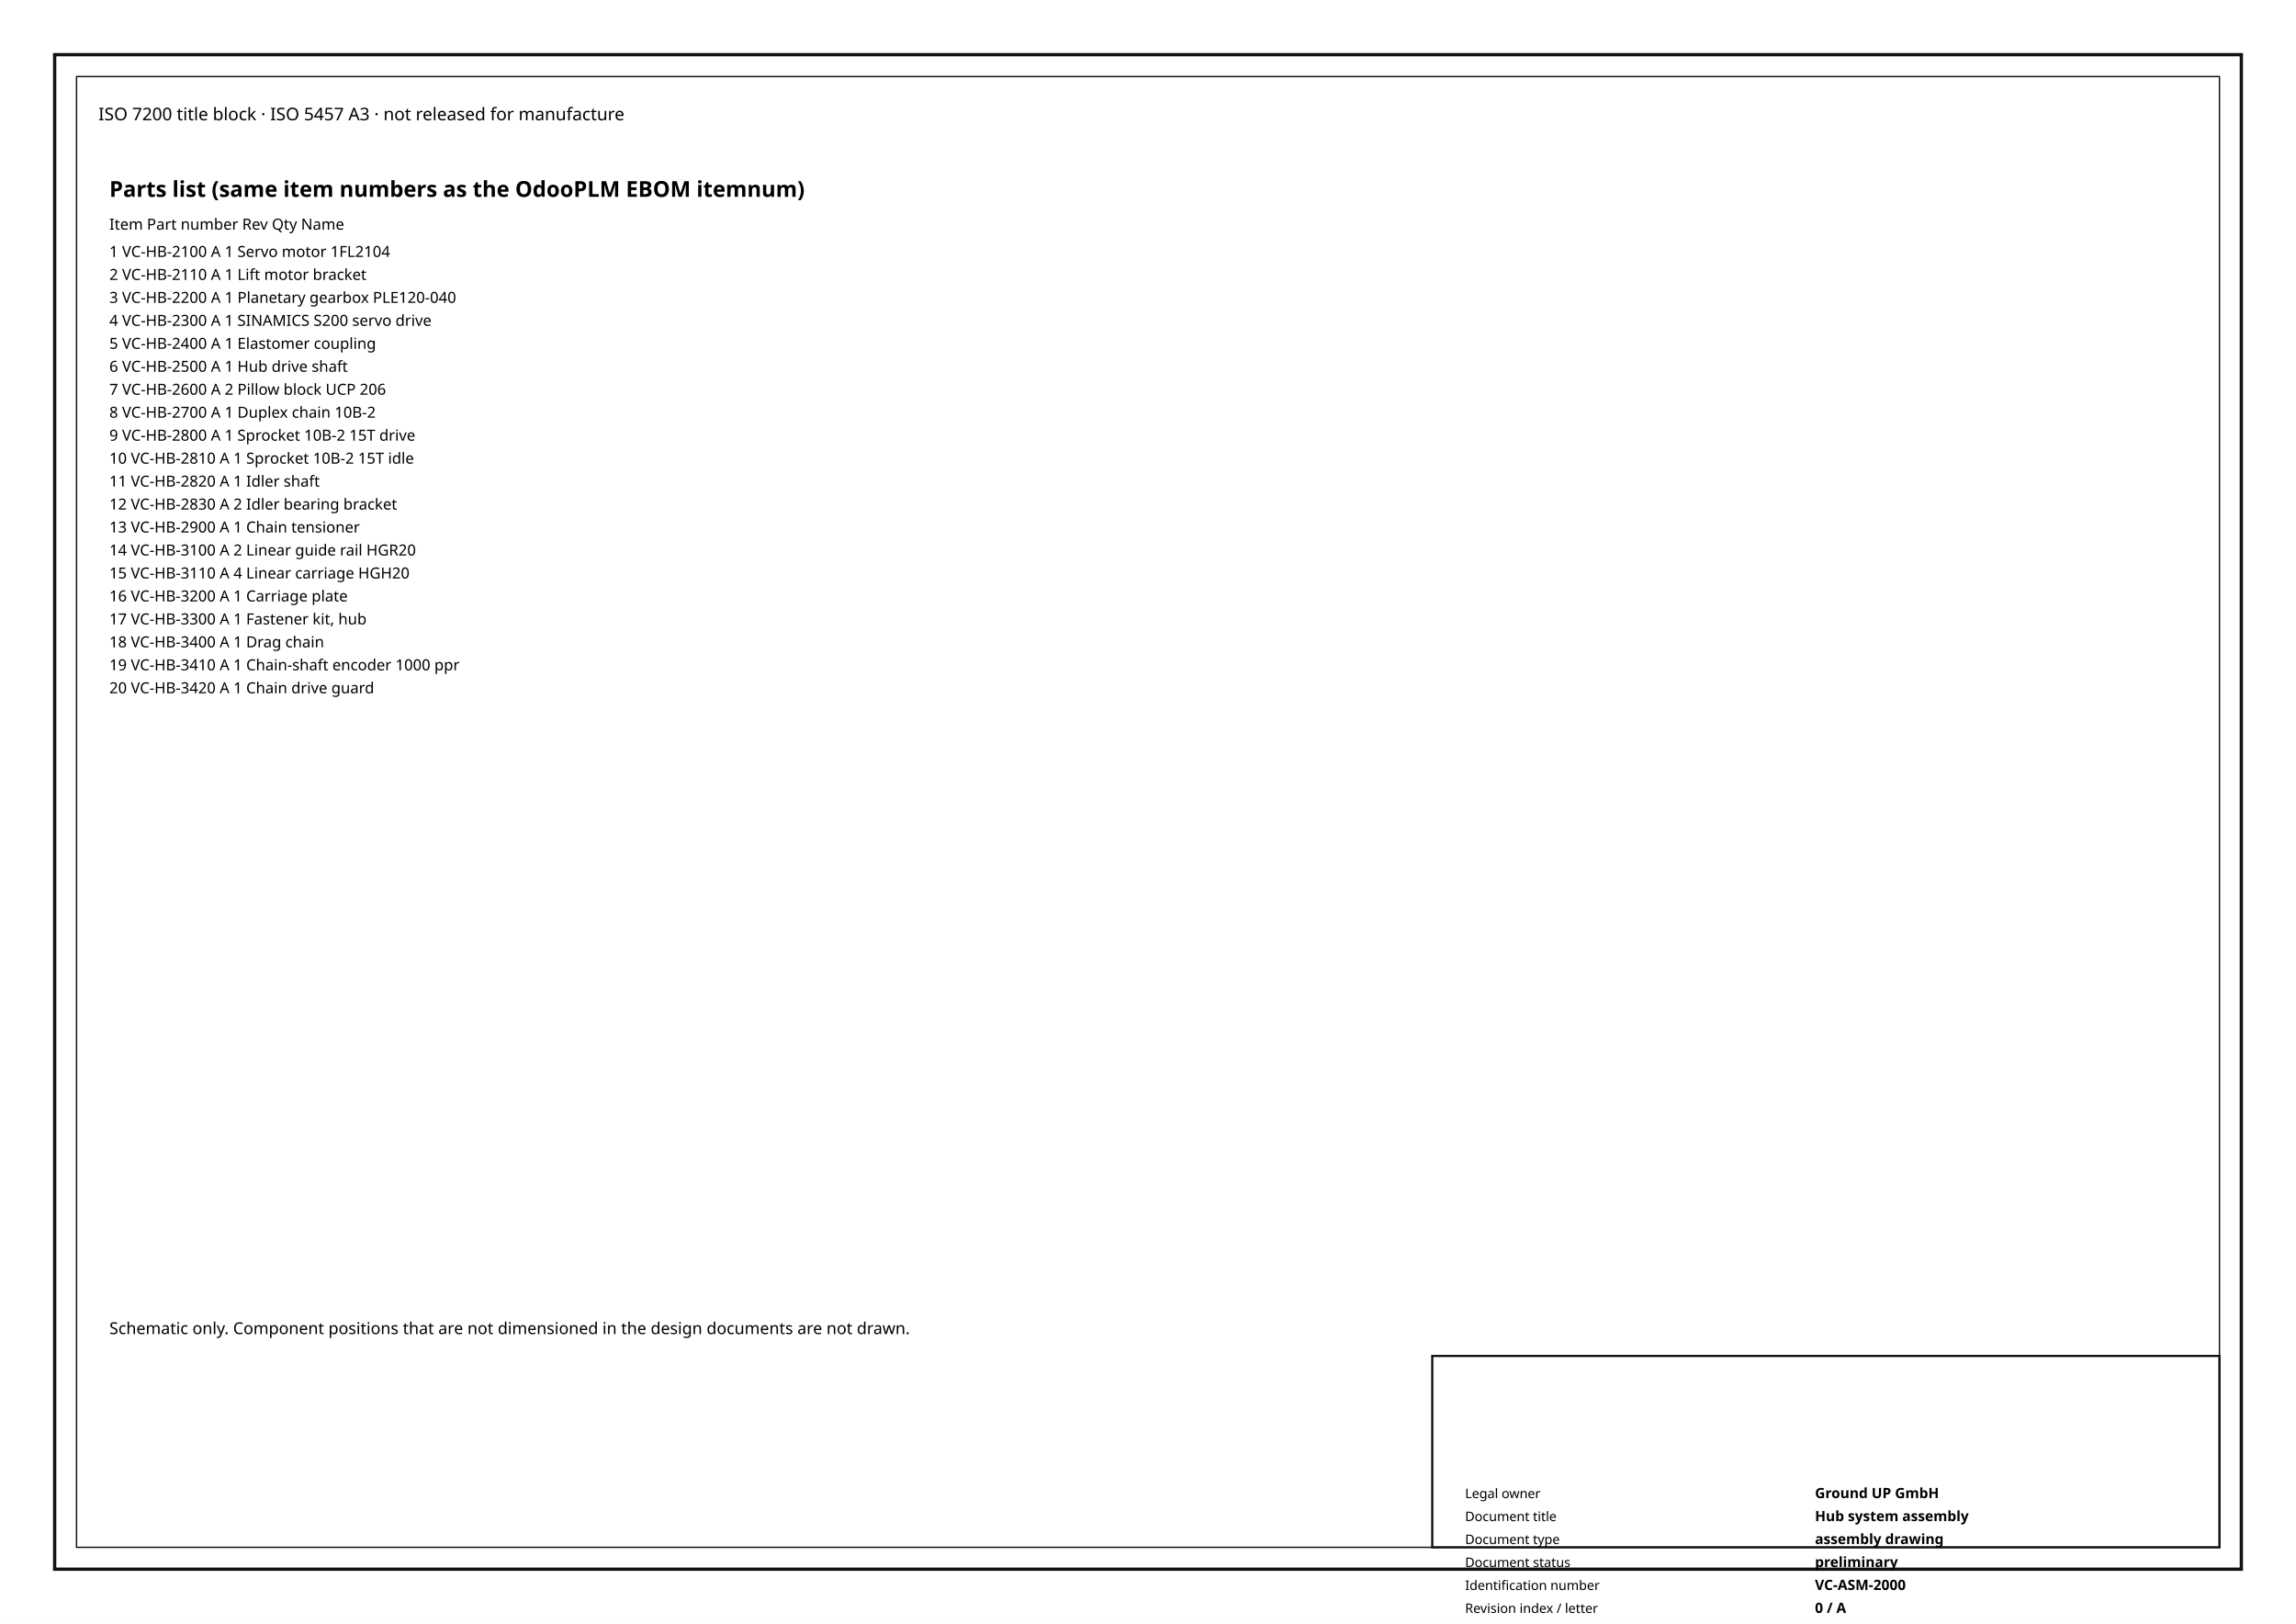
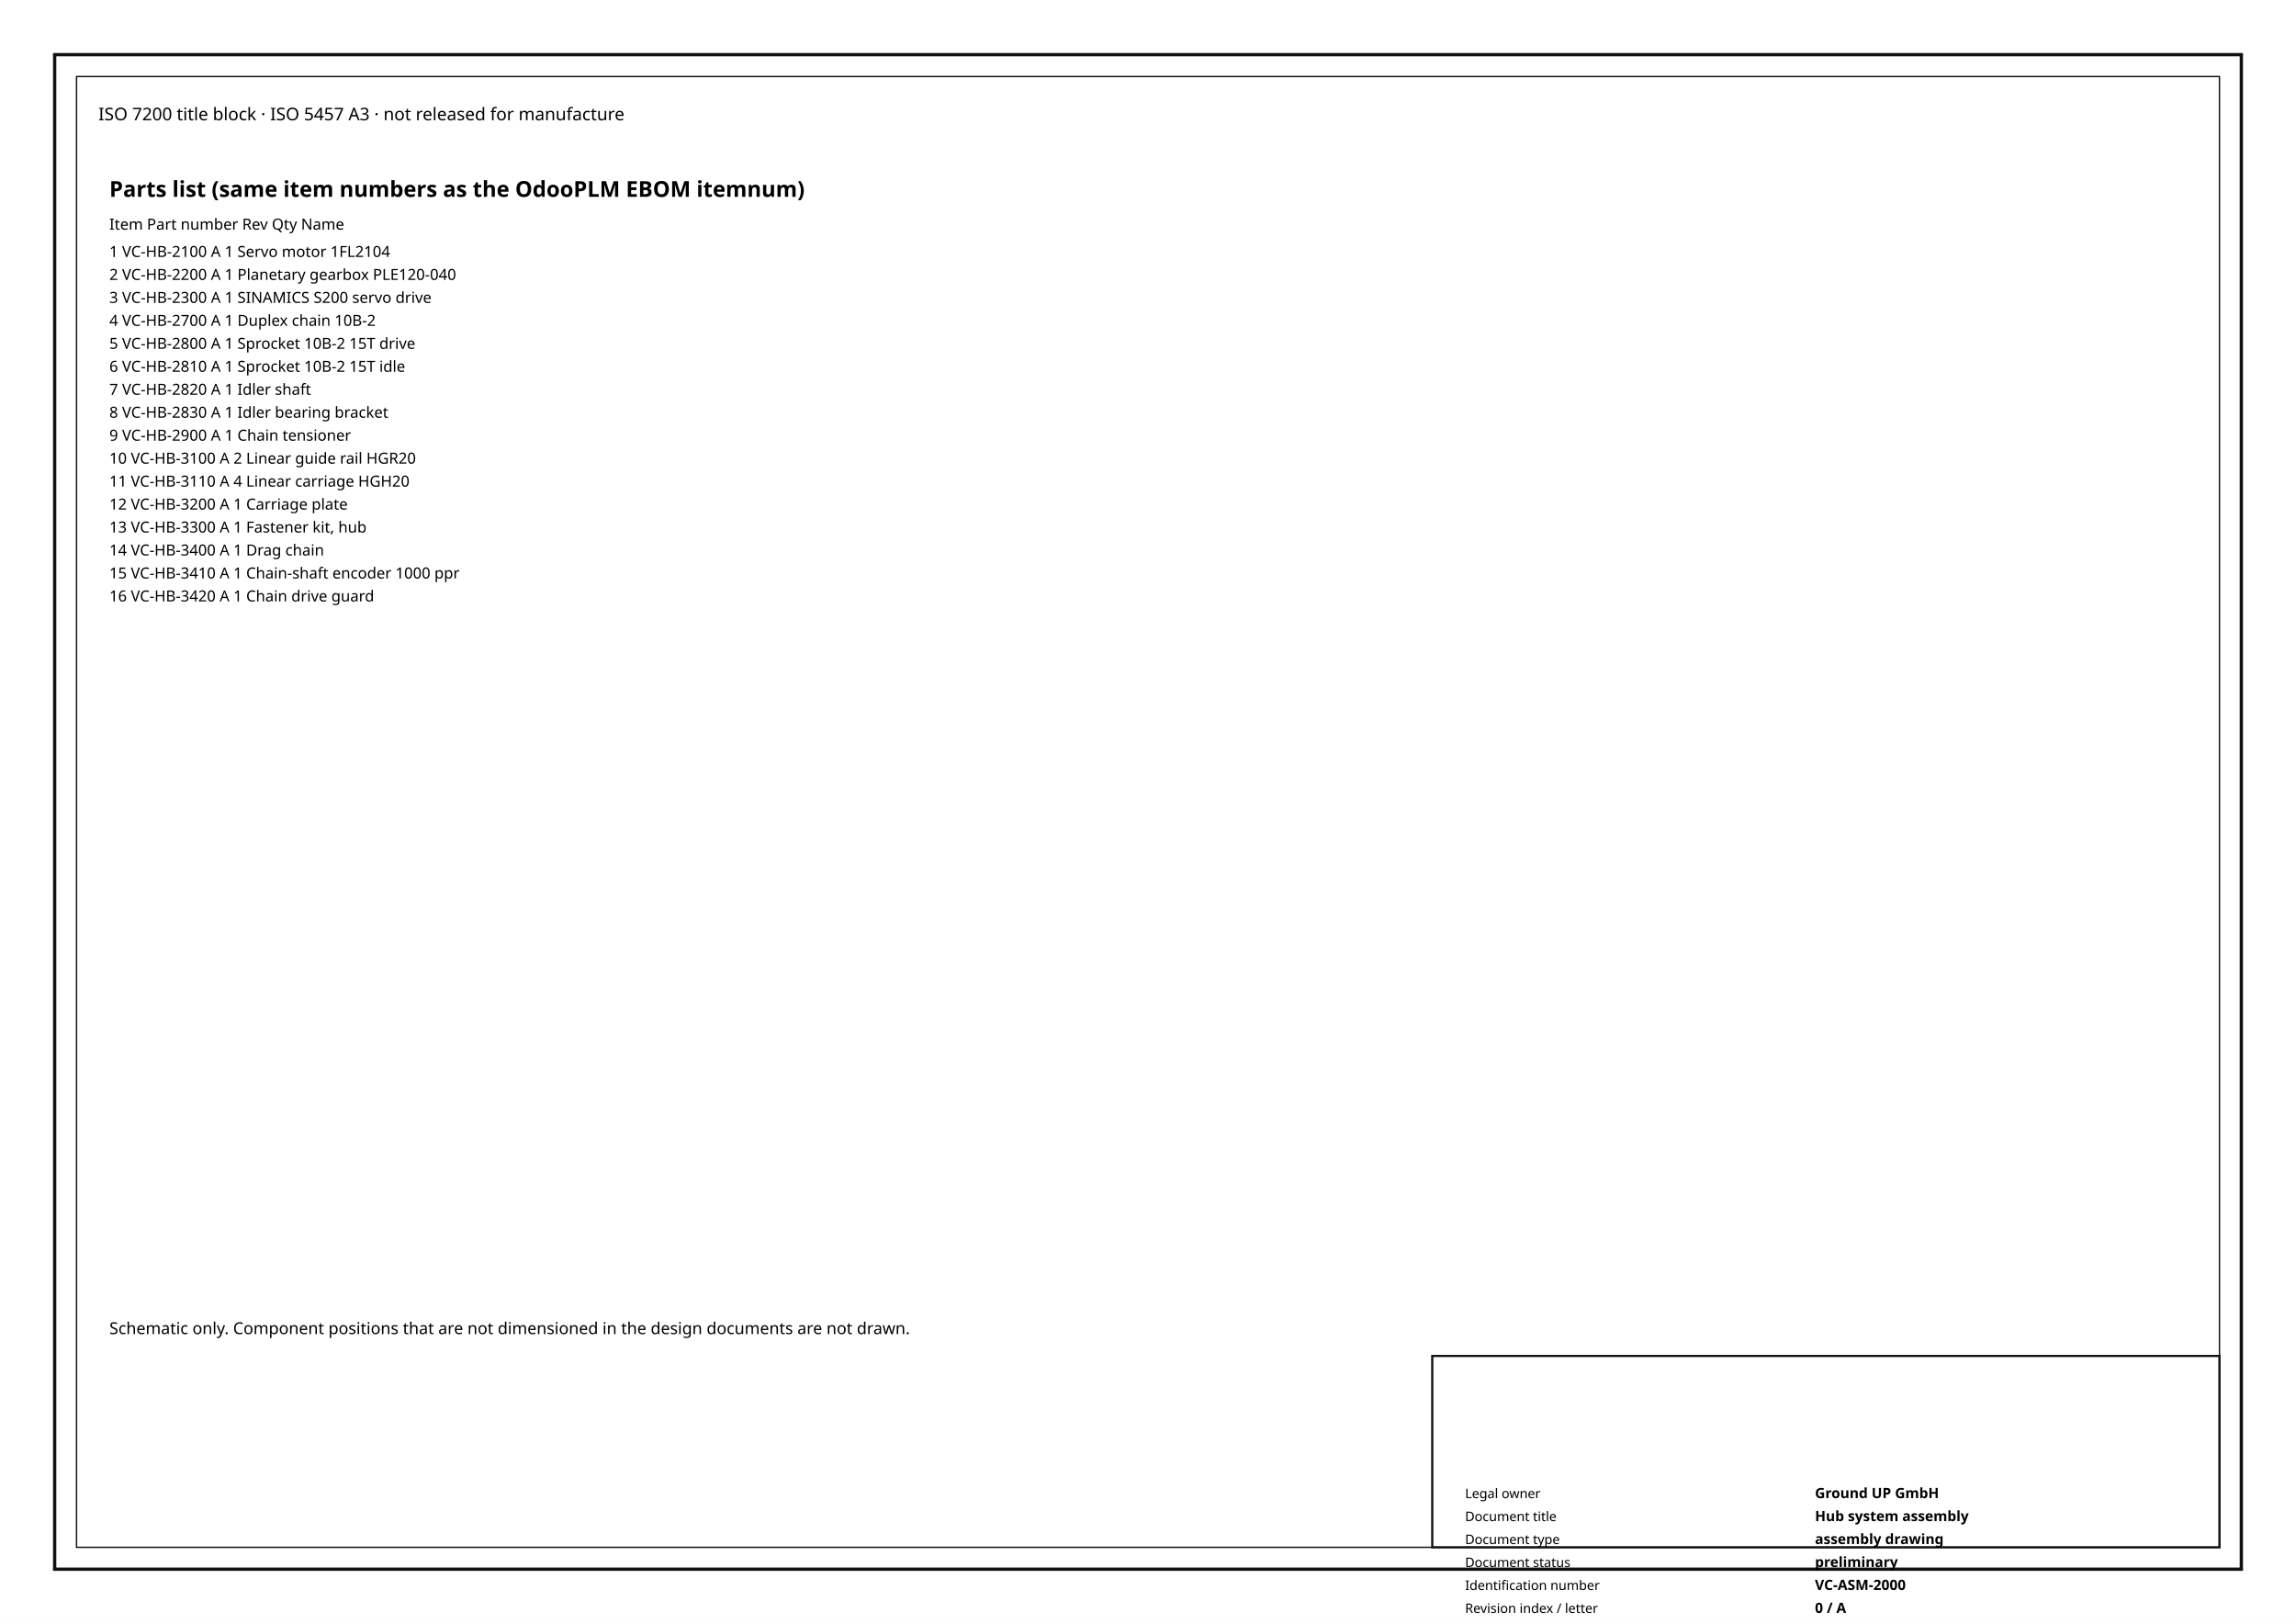
<svg xmlns="http://www.w3.org/2000/svg" width="420mm" height="297mm" viewBox="0 0 420.0 297.0">
  <rect width="100%" height="100%" fill="#fff" />
  <rect x="10" y="10" width="400" height="277" fill="none" stroke="#111" stroke-width="0.6" />
  <rect x="14" y="14" width="392" height="269" fill="none" stroke="#111" stroke-width="0.25" />
  <rect x="262" y="248" width="144" height="35" fill="none" stroke="#111" stroke-width="0.4" />
  <text x="18" y="22" font-size="3.2" font-family="sans-serif">ISO 7200 title block · ISO 5457 A3 · not released for manufacture</text>
  <text x="20" y="36" font-size="4" font-family="sans-serif" font-weight="700">Parts list (same item numbers as the OdooPLM EBOM itemnum)</text>
  <text x="20" y="42" font-size="2.8" font-family="sans-serif">Item  Part number   Rev  Qty  Name</text>
  <text x="20" y="47" font-size="2.8" font-family="sans-serif">1      VC-HB-2100     A    1    Servo motor 1FL2104</text>
-   <text x="20" y="51.2" font-size="2.8" font-family="sans-serif">2      VC-HB-2110     A    1    Lift motor bracket</text>
-   <text x="20" y="55.4" font-size="2.8" font-family="sans-serif">3      VC-HB-2200     A    1    Planetary gearbox PLE120-040</text>
-   <text x="20" y="59.6" font-size="2.8" font-family="sans-serif">4      VC-HB-2300     A    1    SINAMICS S200 servo drive</text>
-   <text x="20" y="63.8" font-size="2.8" font-family="sans-serif">5      VC-HB-2400     A    1    Elastomer coupling</text>
-   <text x="20" y="68" font-size="2.8" font-family="sans-serif">6      VC-HB-2500     A    1    Hub drive shaft</text>
-   <text x="20" y="72.2" font-size="2.8" font-family="sans-serif">7      VC-HB-2600     A    2    Pillow block UCP 206</text>
-   <text x="20" y="76.4" font-size="2.8" font-family="sans-serif">8      VC-HB-2700     A    1    Duplex chain 10B-2</text>
-   <text x="20" y="80.6" font-size="2.8" font-family="sans-serif">9      VC-HB-2800     A    1    Sprocket 10B-2 15T drive</text>
-   <text x="20" y="84.8" font-size="2.8" font-family="sans-serif">10     VC-HB-2810     A    1    Sprocket 10B-2 15T idle</text>
-   <text x="20" y="89" font-size="2.8" font-family="sans-serif">11     VC-HB-2820     A    1    Idler shaft</text>
-   <text x="20" y="93.2" font-size="2.8" font-family="sans-serif">12     VC-HB-2830     A    2    Idler bearing bracket</text>
-   <text x="20" y="97.4" font-size="2.8" font-family="sans-serif">13     VC-HB-2900     A    1    Chain tensioner</text>
-   <text x="20" y="101.6" font-size="2.8" font-family="sans-serif">14     VC-HB-3100     A    2    Linear guide rail HGR20</text>
-   <text x="20" y="105.8" font-size="2.8" font-family="sans-serif">15     VC-HB-3110     A    4    Linear carriage HGH20</text>
-   <text x="20" y="110" font-size="2.8" font-family="sans-serif">16     VC-HB-3200     A    1    Carriage plate</text>
-   <text x="20" y="114.2" font-size="2.8" font-family="sans-serif">17     VC-HB-3300     A    1    Fastener kit, hub</text>
-   <text x="20" y="118.4" font-size="2.8" font-family="sans-serif">18     VC-HB-3400     A    1    Drag chain</text>
-   <text x="20" y="122.6" font-size="2.8" font-family="sans-serif">19     VC-HB-3410     A    1    Chain-shaft encoder 1000 ppr</text>
-   <text x="20" y="126.8" font-size="2.8" font-family="sans-serif">20     VC-HB-3420     A    1    Chain drive guard</text>
+   <text x="20" y="51.2" font-size="2.8" font-family="sans-serif">2      VC-HB-2200     A    1    Planetary gearbox PLE120-040</text>
+   <text x="20" y="55.4" font-size="2.8" font-family="sans-serif">3      VC-HB-2300     A    1    SINAMICS S200 servo drive</text>
+   <text x="20" y="59.6" font-size="2.8" font-family="sans-serif">4      VC-HB-2700     A    1    Duplex chain 10B-2</text>
+   <text x="20" y="63.8" font-size="2.8" font-family="sans-serif">5      VC-HB-2800     A    1    Sprocket 10B-2 15T drive</text>
+   <text x="20" y="68" font-size="2.8" font-family="sans-serif">6      VC-HB-2810     A    1    Sprocket 10B-2 15T idle</text>
+   <text x="20" y="72.2" font-size="2.8" font-family="sans-serif">7      VC-HB-2820     A    1    Idler shaft</text>
+   <text x="20" y="76.4" font-size="2.8" font-family="sans-serif">8      VC-HB-2830     A    1    Idler bearing bracket</text>
+   <text x="20" y="80.6" font-size="2.8" font-family="sans-serif">9      VC-HB-2900     A    1    Chain tensioner</text>
+   <text x="20" y="84.8" font-size="2.8" font-family="sans-serif">10     VC-HB-3100     A    2    Linear guide rail HGR20</text>
+   <text x="20" y="89" font-size="2.8" font-family="sans-serif">11     VC-HB-3110     A    4    Linear carriage HGH20</text>
+   <text x="20" y="93.2" font-size="2.8" font-family="sans-serif">12     VC-HB-3200     A    1    Carriage plate</text>
+   <text x="20" y="97.4" font-size="2.8" font-family="sans-serif">13     VC-HB-3300     A    1    Fastener kit, hub</text>
+   <text x="20" y="101.6" font-size="2.8" font-family="sans-serif">14     VC-HB-3400     A    1    Drag chain</text>
+   <text x="20" y="105.8" font-size="2.8" font-family="sans-serif">15     VC-HB-3410     A    1    Chain-shaft encoder 1000 ppr</text>
+   <text x="20" y="110" font-size="2.8" font-family="sans-serif">16     VC-HB-3420     A    1    Chain drive guard</text>
  <text x="20" y="244" font-size="3" font-family="sans-serif">Schematic only. Component positions that are not dimensioned in the design documents are not drawn.</text>
  <text x="268" y="274" font-size="2.4" font-family="sans-serif">Legal owner</text>
  <text x="332" y="274" font-size="2.6" font-family="sans-serif" font-weight="700">Ground UP GmbH</text>
  <text x="268" y="278.2" font-size="2.4" font-family="sans-serif">Document title</text>
  <text x="332" y="278.2" font-size="2.6" font-family="sans-serif" font-weight="700">Hub system assembly</text>
  <text x="268" y="282.4" font-size="2.4" font-family="sans-serif">Document type</text>
  <text x="332" y="282.4" font-size="2.6" font-family="sans-serif" font-weight="700">assembly drawing</text>
  <text x="268" y="286.6" font-size="2.4" font-family="sans-serif">Document status</text>
  <text x="332" y="286.6" font-size="2.6" font-family="sans-serif" font-weight="700">preliminary</text>
  <text x="268" y="290.8" font-size="2.4" font-family="sans-serif">Identification number</text>
  <text x="332" y="290.8" font-size="2.6" font-family="sans-serif" font-weight="700">VC-ASM-2000</text>
  <text x="268" y="295" font-size="2.4" font-family="sans-serif">Revision index / letter</text>
  <text x="332" y="295" font-size="2.6" font-family="sans-serif" font-weight="700">0 / A</text>
  <text x="268" y="299.2" font-size="2.4" font-family="sans-serif">Creator</text>
  <text x="332" y="299.2" font-size="2.6" font-family="sans-serif" font-weight="700">vibrocore cad export</text>
  <text x="268" y="303.4" font-size="2.4" font-family="sans-serif">Created</text>
  <text x="332" y="303.4" font-size="2.6" font-family="sans-serif" font-weight="700">2026-11-19</text>
  <text x="268" y="307.6" font-size="2.4" font-family="sans-serif">Units</text>
  <text x="332" y="307.6" font-size="2.6" font-family="sans-serif" font-weight="700">mm</text>
  <text x="268" y="311.8" font-size="2.4" font-family="sans-serif">Projection</text>
  <text x="332" y="311.8" font-size="2.6" font-family="sans-serif" font-weight="700">first angle (ISO 128)</text>
  <text x="268" y="316" font-size="2.4" font-family="sans-serif">Sheet</text>
  <text x="332" y="316" font-size="2.6" font-family="sans-serif" font-weight="700">1 / 1</text>
</svg>
